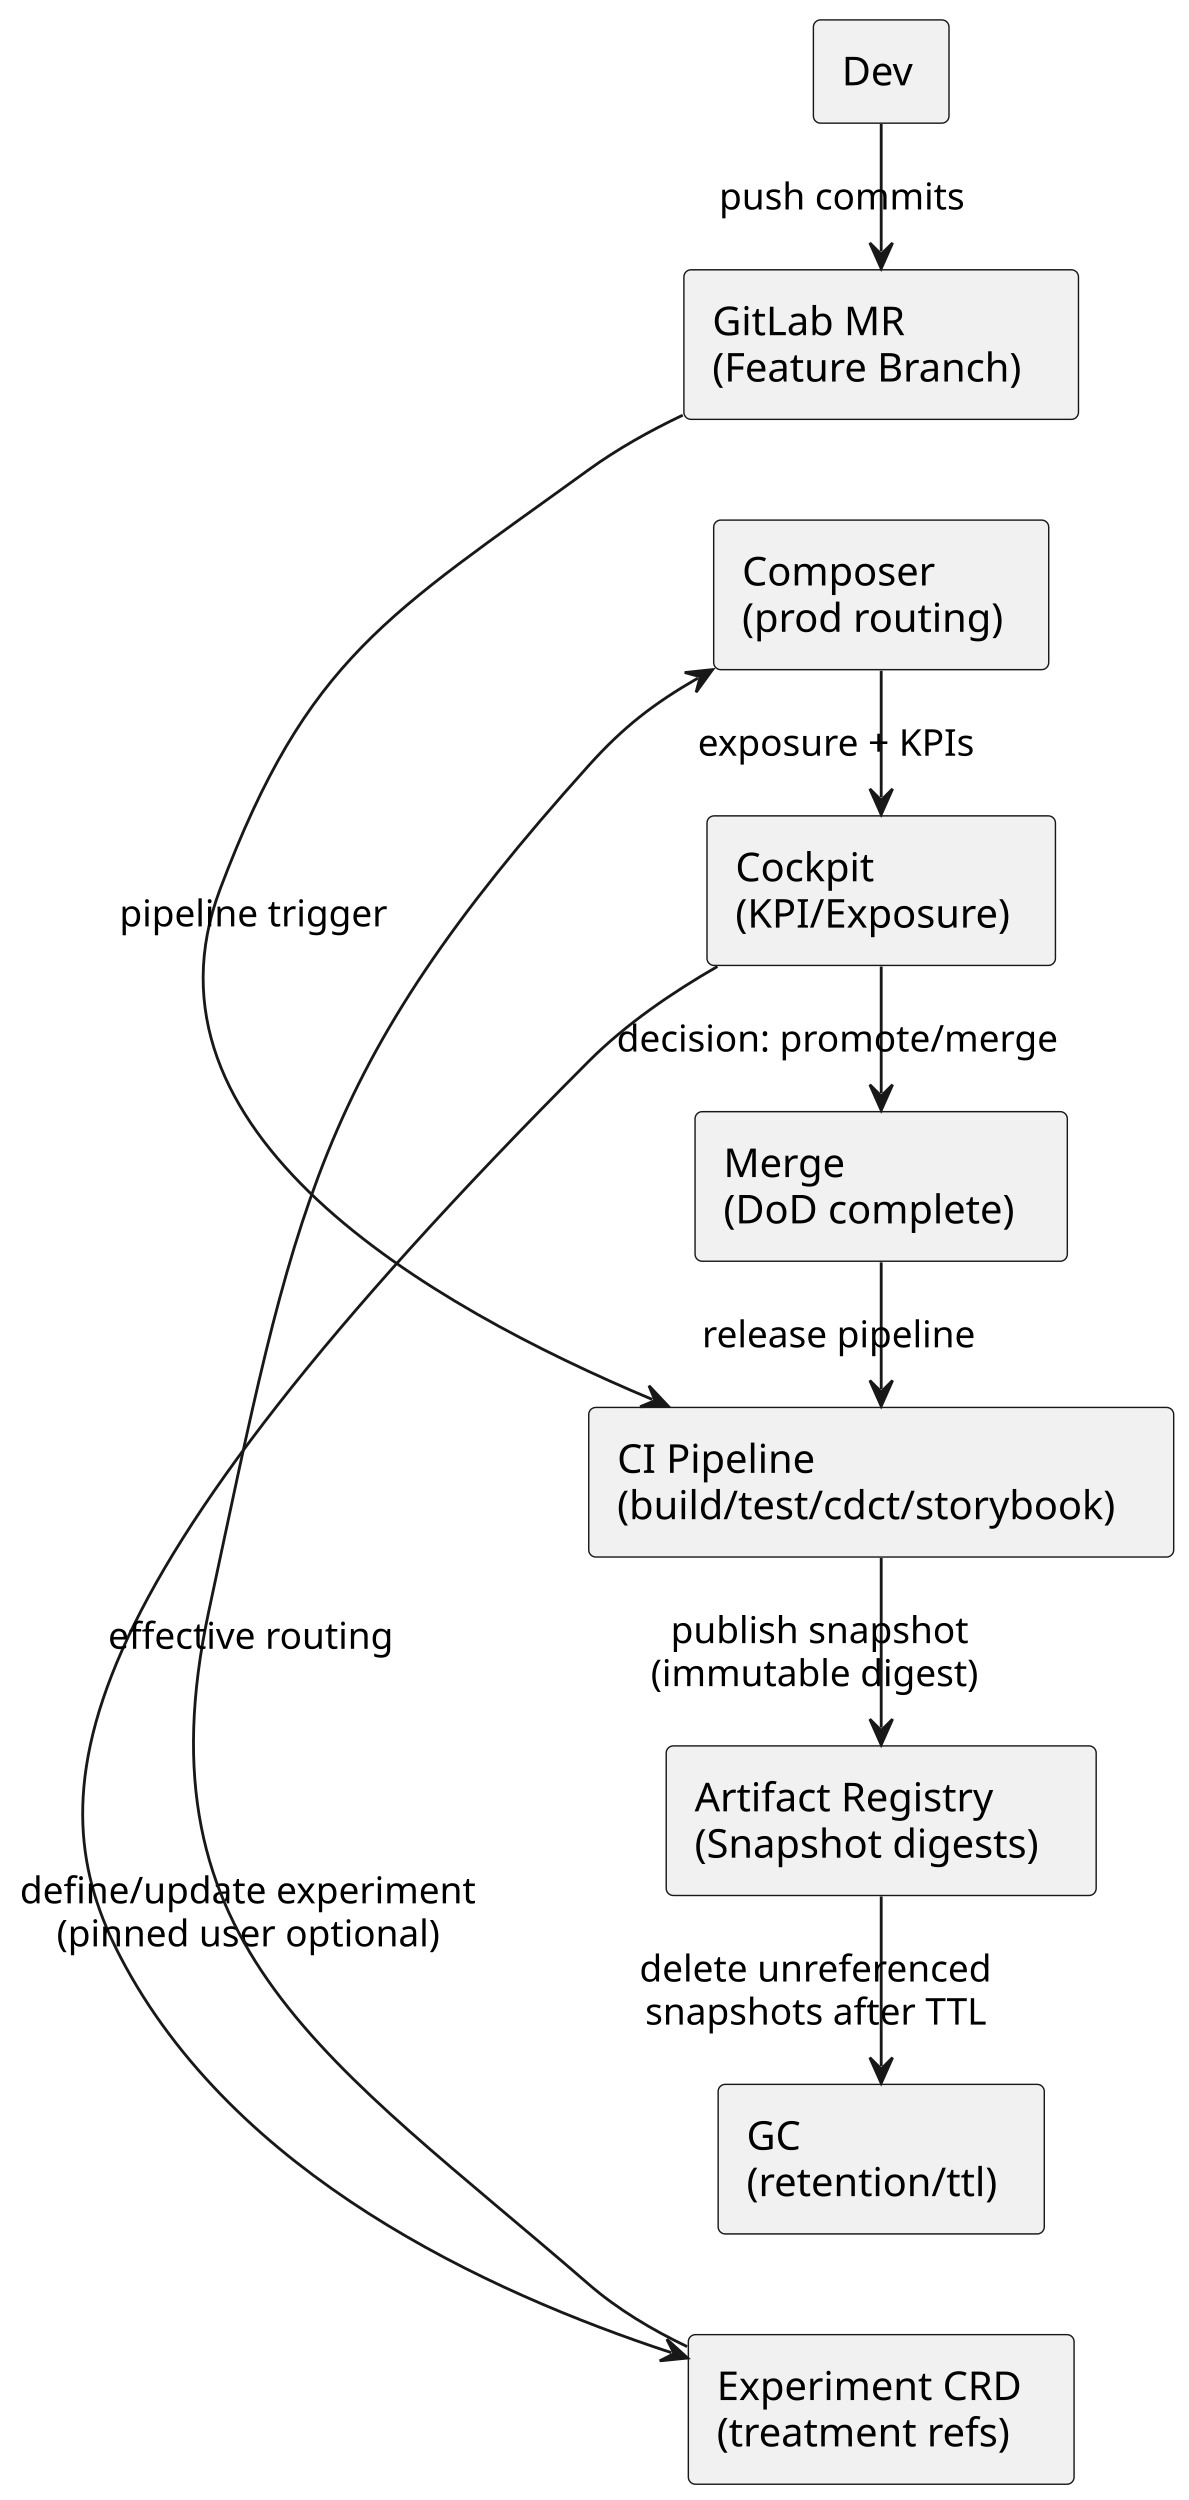
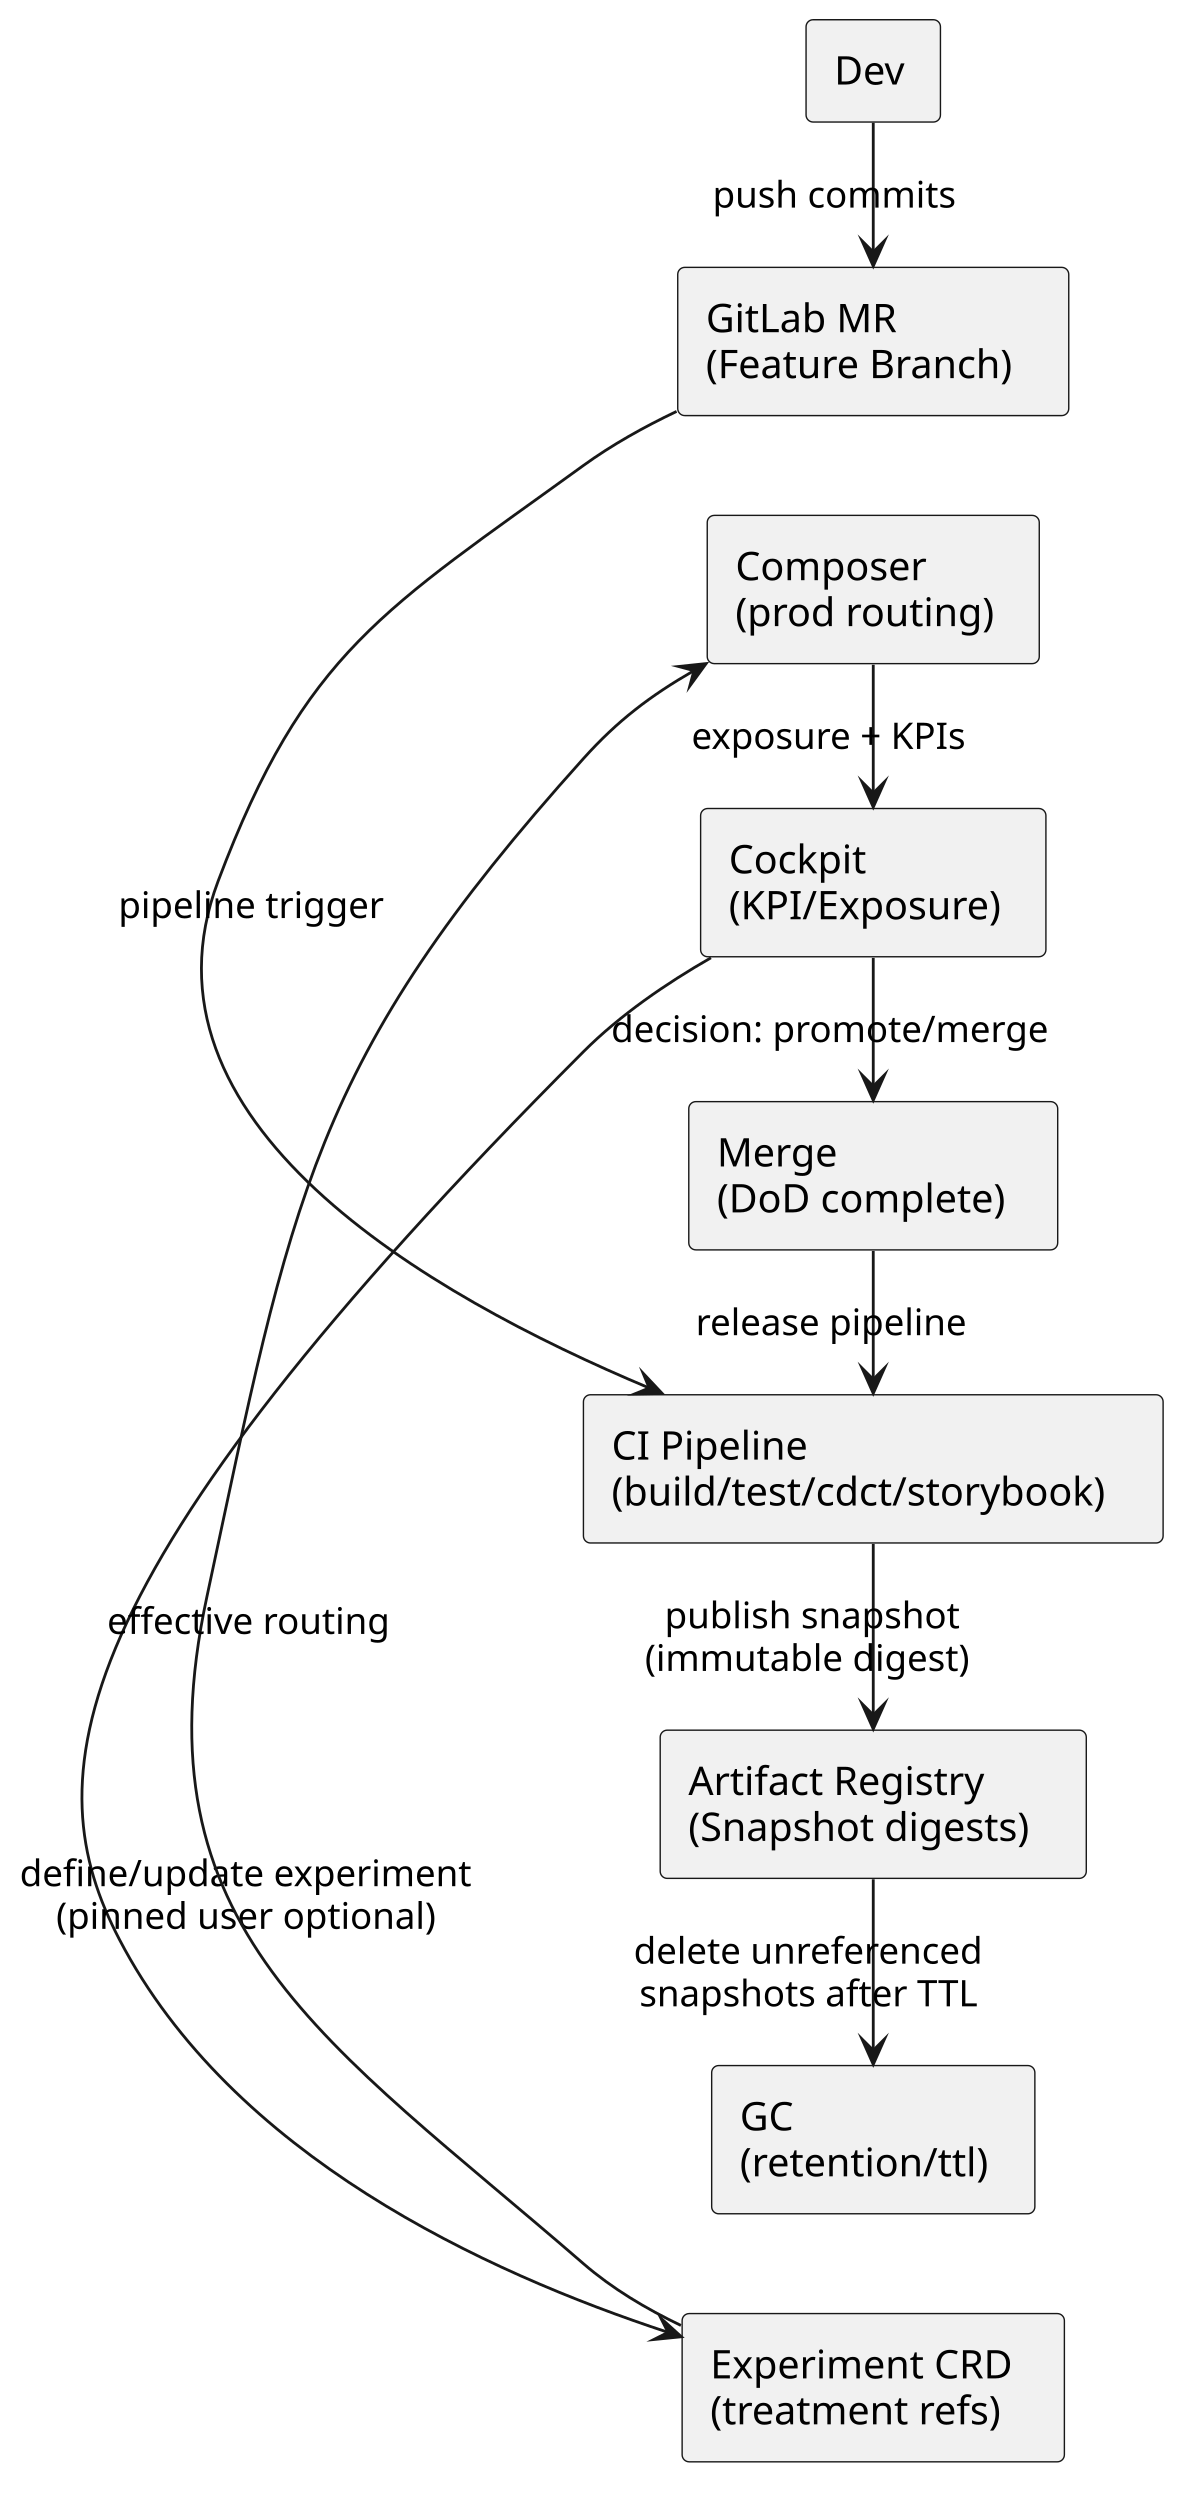
- <svg xmlns="http://www.w3.org/2000/svg" contentStyleType="text/css" data-diagram-type="DESCRIPTION" height="879px" preserveAspectRatio="none" style="width:418px;height:879px;background:#FFFFFF;" version="1.1" viewBox="0 0 418 879" width="418px" zoomAndPan="magnify">
+ <svg xmlns="http://www.w3.org/2000/svg" contentStyleType="text/css" data-diagram-type="DESCRIPTION" height="887px" preserveAspectRatio="none" style="width:426px;height:887px;background:#FFFFFF;" version="1.1" viewBox="0 0 426 887" width="426px" zoomAndPan="magnify">
  <defs />
  <g>
-     <g class="entity" data-entity="Dev" data-source-line="4" data-uid="ent0002" id="entity_Dev">
+     <g class="entity" data-qualified-name="Dev" data-source-line="4" id="ent0001">
      <rect fill="#F1F1F1" height="36.297" rx="2.5" ry="2.5" style="stroke:#181818;stroke-width:0.5;" width="47.679" x="285.99" y="7" />
      <text fill="#000000" font-family="sans-serif" font-size="14" lengthAdjust="spacing" textLength="27.679" x="295.99" y="29.995">Dev</text>
    </g>
-     <g class="entity" data-entity="MR" data-source-line="5" data-uid="ent0003" id="entity_MR">
+     <g class="entity" data-qualified-name="MR" data-source-line="5" id="ent0002">
      <rect fill="#F1F1F1" height="52.594" rx="2.5" ry="2.5" style="stroke:#181818;stroke-width:0.5;" width="138.733" x="240.46" y="94.86" />
      <text fill="#000000" font-family="sans-serif" font-size="14" lengthAdjust="spacing" textLength="71.75" x="250.46" y="117.855">GitLab MR</text>
      <text fill="#000000" font-family="sans-serif" font-size="14" lengthAdjust="spacing" textLength="118.733" x="250.46" y="134.152">(Feature Branch)</text>
    </g>
-     <g class="entity" data-entity="CI" data-source-line="6" data-uid="ent0004" id="entity_CI">
+     <g class="entity" data-qualified-name="CI" data-source-line="6" id="ent0003">
      <rect fill="#F1F1F1" height="52.594" rx="2.5" ry="2.5" style="stroke:#181818;stroke-width:0.5;" width="205.671" x="207" y="494.86" />
      <text fill="#000000" font-family="sans-serif" font-size="14" lengthAdjust="spacing" textLength="73.452" x="217" y="517.855">CI Pipeline</text>
      <text fill="#000000" font-family="sans-serif" font-size="14" lengthAdjust="spacing" textLength="185.671" x="217" y="534.152">(build/test/cdct/storybook)</text>
    </g>
-     <g class="entity" data-entity="AR" data-source-line="7" data-uid="ent0005" id="entity_AR">
+     <g class="entity" data-qualified-name="AR" data-source-line="7" id="ent0004">
      <rect fill="#F1F1F1" height="52.594" rx="2.5" ry="2.5" style="stroke:#181818;stroke-width:0.5;" width="151.175" x="234.24" y="613.86" />
      <text fill="#000000" font-family="sans-serif" font-size="14" lengthAdjust="spacing" textLength="113.798" x="244.24" y="636.855">Artifact Registry</text>
      <text fill="#000000" font-family="sans-serif" font-size="14" lengthAdjust="spacing" textLength="131.175" x="244.24" y="653.152">(Snapshot digests)</text>
    </g>
-     <g class="entity" data-entity="EXP" data-source-line="8" data-uid="ent0006" id="entity_EXP">
+     <g class="entity" data-qualified-name="EXP" data-source-line="8" id="ent0005">
      <rect fill="#F1F1F1" height="52.594" rx="2.5" ry="2.5" style="stroke:#181818;stroke-width:0.5;" width="135.623" x="242.02" y="820.86" />
      <text fill="#000000" font-family="sans-serif" font-size="14" lengthAdjust="spacing" textLength="115.623" x="252.02" y="843.855">Experiment CRD</text>
      <text fill="#000000" font-family="sans-serif" font-size="14" lengthAdjust="spacing" textLength="112.506" x="252.02" y="860.152">(treatment refs)</text>
    </g>
-     <g class="entity" data-entity="COMP" data-source-line="9" data-uid="ent0007" id="entity_COMP">
+     <g class="entity" data-qualified-name="COMP" data-source-line="9" id="ent0006">
      <rect fill="#F1F1F1" height="52.594" rx="2.5" ry="2.5" style="stroke:#181818;stroke-width:0.5;" width="117.802" x="250.93" y="182.86" />
      <text fill="#000000" font-family="sans-serif" font-size="14" lengthAdjust="spacing" textLength="71.094" x="260.93" y="205.855">Composer</text>
      <text fill="#000000" font-family="sans-serif" font-size="14" lengthAdjust="spacing" textLength="97.802" x="260.93" y="222.152">(prod routing)</text>
    </g>
-     <g class="entity" data-entity="COCK" data-source-line="10" data-uid="ent0008" id="entity_COCK">
+     <g class="entity" data-qualified-name="COCK" data-source-line="10" id="ent0007">
      <rect fill="#F1F1F1" height="52.594" rx="2.5" ry="2.5" style="stroke:#181818;stroke-width:0.5;" width="122.512" x="248.58" y="286.86" />
      <text fill="#000000" font-family="sans-serif" font-size="14" lengthAdjust="spacing" textLength="52.411" x="258.58" y="309.855">Cockpit</text>
      <text fill="#000000" font-family="sans-serif" font-size="14" lengthAdjust="spacing" textLength="102.512" x="258.58" y="326.152">(KPI/Exposure)</text>
    </g>
-     <g class="entity" data-entity="MERGE" data-source-line="11" data-uid="ent0009" id="entity_MERGE">
+     <g class="entity" data-qualified-name="MERGE" data-source-line="11" id="ent0008">
      <rect fill="#F1F1F1" height="52.594" rx="2.5" ry="2.5" style="stroke:#181818;stroke-width:0.5;" width="130.893" x="244.38" y="390.86" />
      <text fill="#000000" font-family="sans-serif" font-size="14" lengthAdjust="spacing" textLength="43.948" x="254.38" y="413.855">Merge</text>
      <text fill="#000000" font-family="sans-serif" font-size="14" lengthAdjust="spacing" textLength="110.893" x="254.38" y="430.152">(DoD complete)</text>
    </g>
-     <g class="entity" data-entity="GC" data-source-line="12" data-uid="ent0010" id="entity_GC">
+     <g class="entity" data-qualified-name="GC" data-source-line="12" id="ent0009">
      <rect fill="#F1F1F1" height="52.594" rx="2.5" ry="2.5" style="stroke:#181818;stroke-width:0.5;" width="114.671" x="252.5" y="732.86" />
      <text fill="#000000" font-family="sans-serif" font-size="14" lengthAdjust="spacing" textLength="20.624" x="262.5" y="755.855">GC</text>
      <text fill="#000000" font-family="sans-serif" font-size="14" lengthAdjust="spacing" textLength="94.671" x="262.5" y="772.152">(retention/ttl)</text>
    </g>
-     <g class="link" data-entity-1="Dev" data-entity-2="MR" data-source-line="14" data-uid="lnk11" id="link_Dev_MR">
-       <path d="M309.83,43.55 C309.83,57.96 309.83,72.21 309.83,88.41" fill="none" id="Dev-to-MR" style="stroke:#181818;stroke-width:1;" />
-       <polygon fill="#181818" points="309.83,94.41,313.83,85.41,309.83,89.41,305.83,85.41,309.83,94.41" style="stroke:#181818;stroke-width:1;" />
+     <g class="link" data-entity-1="ent0001" data-entity-2="ent0002" data-link-type="dependency" data-source-line="14" id="lnk10">
+       <path d="M309.83,43.55 C309.83,57.96 309.83,73.21 309.83,89.41" fill="none" id="Dev-to-MR" style="stroke:#181818;stroke-width:1;" />
+       <polygon fill="#181818" points="309.83,94.41,313.83,85.41,309.83,89.41,305.83,85.41,309.83,94.41" style="stroke:#181818;stroke-width:1;stroke-linejoin:miter;stroke-miterlimit:10;" />
      <text fill="#000000" font-family="sans-serif" font-size="13" lengthAdjust="spacing" textLength="91.546" x="252.83" y="73.647">push commits</text>
    </g>
-     <g class="link" data-entity-1="MR" data-entity-2="CI" data-source-line="15" data-uid="lnk12" id="link_MR_CI">
-       <path d="M240.05,145.97 C228.52,151.46 217.06,157.86 207,165.15 C136.33,216.36 108.17,230.99 77.38,312.65 C45.26,397.87 149.877,458.719 229.397,492.07" fill="none" id="MR-to-CI" style="stroke:#181818;stroke-width:1;" />
-       <polygon fill="#181818" points="234.93,494.39,228.177,487.221,230.319,492.456,225.083,494.598,234.93,494.39" style="stroke:#181818;stroke-width:1;" />
+     <g class="link" data-entity-1="ent0002" data-entity-2="ent0003" data-link-type="dependency" data-source-line="15" id="lnk11">
+       <path d="M240.05,145.97 C228.52,151.46 217.06,157.86 207,165.15 C136.33,216.36 108.17,230.99 77.38,312.65 C45.26,397.87 150.799,459.106 230.319,492.456" fill="none" id="MR-to-CI" style="stroke:#181818;stroke-width:1;" />
+       <polygon fill="#181818" points="234.93,494.39,228.177,487.221,230.319,492.456,225.083,494.598,234.93,494.39" style="stroke:#181818;stroke-width:1;stroke-linejoin:miter;stroke-miterlimit:10;" />
      <text fill="#000000" font-family="sans-serif" font-size="13" lengthAdjust="spacing" textLength="99.607" x="42" y="325.717">pipeline trigger</text>
    </g>
-     <g class="link" data-entity-1="CI" data-entity-2="AR" data-source-line="16" data-uid="lnk13" id="link_CI_AR">
-       <path d="M309.83,547.77 C309.83,567.35 309.83,587.85 309.83,607.45" fill="none" id="CI-to-AR" style="stroke:#181818;stroke-width:1;" />
-       <polygon fill="#181818" points="309.83,613.45,313.83,604.45,309.83,608.45,305.83,604.45,309.83,613.45" style="stroke:#181818;stroke-width:1;" />
+     <g class="link" data-entity-1="ent0003" data-entity-2="ent0004" data-link-type="dependency" data-source-line="16" id="lnk12">
+       <path d="M309.83,547.77 C309.83,567.35 309.83,588.85 309.83,608.45" fill="none" id="CI-to-AR" style="stroke:#181818;stroke-width:1;" />
+       <polygon fill="#181818" points="309.83,613.45,313.83,604.45,309.83,608.45,305.83,604.45,309.83,613.45" style="stroke:#181818;stroke-width:1;stroke-linejoin:miter;stroke-miterlimit:10;" />
      <text fill="#000000" font-family="sans-serif" font-size="13" lengthAdjust="spacing" textLength="110.405" x="235.809" y="577.717">publish snapshot</text>
      <text fill="#000000" font-family="sans-serif" font-size="13" lengthAdjust="spacing" textLength="124.363" x="228.83" y="592.85">(immutable digest)</text>
    </g>
-     <g class="link" data-entity-1="COCK" data-entity-2="EXP" data-source-line="17" data-uid="lnk14" id="link_COCK_EXP">
-       <path d="M252.24,339.82 C236.38,348.92 219.99,360.14 207,373.15 C18.49,561.91 12.88,631.56 42.38,688.15 C82.27,764.67 170.821,805.734 236.061,827.204" fill="none" id="COCK-to-EXP" style="stroke:#181818;stroke-width:1;" />
-       <polygon fill="#181818" points="241.76,829.08,234.461,822.467,237.011,827.517,231.961,830.066,241.76,829.08" style="stroke:#181818;stroke-width:1;" />
+     <g class="link" data-entity-1="ent0007" data-entity-2="ent0005" data-link-type="dependency" data-source-line="17" id="lnk13">
+       <path d="M252.24,339.82 C236.38,348.92 219.99,360.14 207,373.15 C18.49,561.91 12.88,631.56 42.38,688.15 C82.27,764.67 171.771,806.047 237.011,827.517" fill="none" id="COCK-to-EXP" style="stroke:#181818;stroke-width:1;" />
+       <polygon fill="#181818" points="241.76,829.08,234.461,822.467,237.011,827.517,231.961,830.066,241.76,829.08" style="stroke:#181818;stroke-width:1;stroke-linejoin:miter;stroke-miterlimit:10;" />
      <text fill="#000000" font-family="sans-serif" font-size="13" lengthAdjust="spacing" textLength="169.889" x="7" y="669.217">define/update experiment</text>
      <text fill="#000000" font-family="sans-serif" font-size="13" lengthAdjust="spacing" textLength="144.041" x="19.924" y="684.35">(pinned user optional)</text>
    </g>
-     <g class="link" data-entity-1="EXP" data-entity-2="COMP" data-source-line="18" data-uid="lnk15" id="link_EXP_COMP">
-       <path d="M241.59,825.07 C229.26,819.17 217.12,811.93 207,803.15 C115.77,724.08 48.09,684.7 73.38,566.65 C103.75,424.92 110.08,376.93 207,269.15 C219.09,255.7 229.732,247.437 245.342,238.437" fill="none" id="EXP-to-COMP" style="stroke:#181818;stroke-width:1;" />
-       <polygon fill="#181818" points="250.54,235.44,240.745,236.47,246.208,237.937,244.741,243.401,250.54,235.44" style="stroke:#181818;stroke-width:1;" />
+     <g class="link" data-entity-1="ent0005" data-entity-2="ent0006" data-link-type="dependency" data-source-line="18" id="lnk14">
+       <path d="M241.59,825.07 C229.26,819.17 217.12,811.93 207,803.15 C115.77,724.08 48.09,684.7 73.38,566.65 C103.75,424.92 110.08,376.93 207,269.15 C219.09,255.7 230.598,246.937 246.208,237.937" fill="none" id="EXP-to-COMP" style="stroke:#181818;stroke-width:1;" />
+       <polygon fill="#181818" points="250.54,235.44,240.745,236.47,246.208,237.937,244.741,243.401,250.54,235.44" style="stroke:#181818;stroke-width:1;stroke-linejoin:miter;stroke-miterlimit:10;" />
      <text fill="#000000" font-family="sans-serif" font-size="13" lengthAdjust="spacing" textLength="107.567" x="38" y="579.717">effective routing</text>
    </g>
-     <g class="link" data-entity-1="COMP" data-entity-2="COCK" data-source-line="19" data-uid="lnk16" id="link_COMP_COCK">
-       <path d="M309.83,235.84 C309.83,251.36 309.83,264.84 309.83,280.37" fill="none" id="COMP-to-COCK" style="stroke:#181818;stroke-width:1;" />
-       <polygon fill="#181818" points="309.83,286.37,313.83,277.37,309.83,281.37,305.83,277.37,309.83,286.37" style="stroke:#181818;stroke-width:1;" />
+     <g class="link" data-entity-1="ent0006" data-entity-2="ent0007" data-link-type="dependency" data-source-line="19" id="lnk15">
+       <path d="M309.83,235.84 C309.83,251.36 309.83,265.84 309.83,281.37" fill="none" id="COMP-to-COCK" style="stroke:#181818;stroke-width:1;" />
+       <polygon fill="#181818" points="309.83,286.37,313.83,277.37,309.83,281.37,305.83,277.37,309.83,286.37" style="stroke:#181818;stroke-width:1;stroke-linejoin:miter;stroke-miterlimit:10;" />
      <text fill="#000000" font-family="sans-serif" font-size="13" lengthAdjust="spacing" textLength="106.38" x="245.33" y="265.717">exposure + KPIs</text>
    </g>
-     <g class="link" data-entity-1="COCK" data-entity-2="MERGE" data-source-line="20" data-uid="lnk17" id="link_COCK_MERGE">
-       <path d="M309.83,339.84 C309.83,355.36 309.83,368.84 309.83,384.37" fill="none" id="COCK-to-MERGE" style="stroke:#181818;stroke-width:1;" />
-       <polygon fill="#181818" points="309.83,390.37,313.83,381.37,309.83,385.37,305.83,381.37,309.83,390.37" style="stroke:#181818;stroke-width:1;" />
+     <g class="link" data-entity-1="ent0007" data-entity-2="ent0008" data-link-type="dependency" data-source-line="20" id="lnk16">
+       <path d="M309.83,339.84 C309.83,355.36 309.83,369.84 309.83,385.37" fill="none" id="COCK-to-MERGE" style="stroke:#181818;stroke-width:1;" />
+       <polygon fill="#181818" points="309.83,390.37,313.83,381.37,309.83,385.37,305.83,381.37,309.83,390.37" style="stroke:#181818;stroke-width:1;stroke-linejoin:miter;stroke-miterlimit:10;" />
      <text fill="#000000" font-family="sans-serif" font-size="13" lengthAdjust="spacing" textLength="163.998" x="216.83" y="369.717">decision: promote/merge</text>
    </g>
-     <g class="link" data-entity-1="MERGE" data-entity-2="CI" data-source-line="21" data-uid="lnk18" id="link_MERGE_CI">
-       <path d="M309.83,443.84 C309.83,459.36 309.83,472.84 309.83,488.37" fill="none" id="MERGE-to-CI" style="stroke:#181818;stroke-width:1;" />
-       <polygon fill="#181818" points="309.83,494.37,313.83,485.37,309.83,489.37,305.83,485.37,309.83,494.37" style="stroke:#181818;stroke-width:1;" />
+     <g class="link" data-entity-1="ent0008" data-entity-2="ent0003" data-link-type="dependency" data-source-line="21" id="lnk17">
+       <path d="M309.83,443.84 C309.83,459.36 309.83,473.84 309.83,489.37" fill="none" id="MERGE-to-CI" style="stroke:#181818;stroke-width:1;" />
+       <polygon fill="#181818" points="309.83,494.37,313.83,485.37,309.83,489.37,305.83,485.37,309.83,494.37" style="stroke:#181818;stroke-width:1;stroke-linejoin:miter;stroke-miterlimit:10;" />
      <text fill="#000000" font-family="sans-serif" font-size="13" lengthAdjust="spacing" textLength="103.397" x="246.83" y="473.717">release pipeline</text>
    </g>
-     <g class="link" data-entity-1="AR" data-entity-2="GC" data-source-line="22" data-uid="lnk19" id="link_AR_GC">
-       <path d="M309.83,666.77 C309.83,686.35 309.83,706.85 309.83,726.45" fill="none" id="AR-to-GC" style="stroke:#181818;stroke-width:1;" />
-       <polygon fill="#181818" points="309.83,732.45,313.83,723.45,309.83,727.45,305.83,723.45,309.83,732.45" style="stroke:#181818;stroke-width:1;" />
+     <g class="link" data-entity-1="ent0004" data-entity-2="ent0009" data-link-type="dependency" data-source-line="22" id="lnk18">
+       <path d="M309.83,666.77 C309.83,686.35 309.83,707.85 309.83,727.45" fill="none" id="AR-to-GC" style="stroke:#181818;stroke-width:1;" />
+       <polygon fill="#181818" points="309.83,732.45,313.83,723.45,309.83,727.45,305.83,723.45,309.83,732.45" style="stroke:#181818;stroke-width:1;stroke-linejoin:miter;stroke-miterlimit:10;" />
      <text fill="#000000" font-family="sans-serif" font-size="13" lengthAdjust="spacing" textLength="132.463" x="224.83" y="696.717">delete unreferenced</text>
      <text fill="#000000" font-family="sans-serif" font-size="13" lengthAdjust="spacing" textLength="128.439" x="226.842" y="711.85">snapshots after TTL</text>
    </g>
  </g>
</svg>
